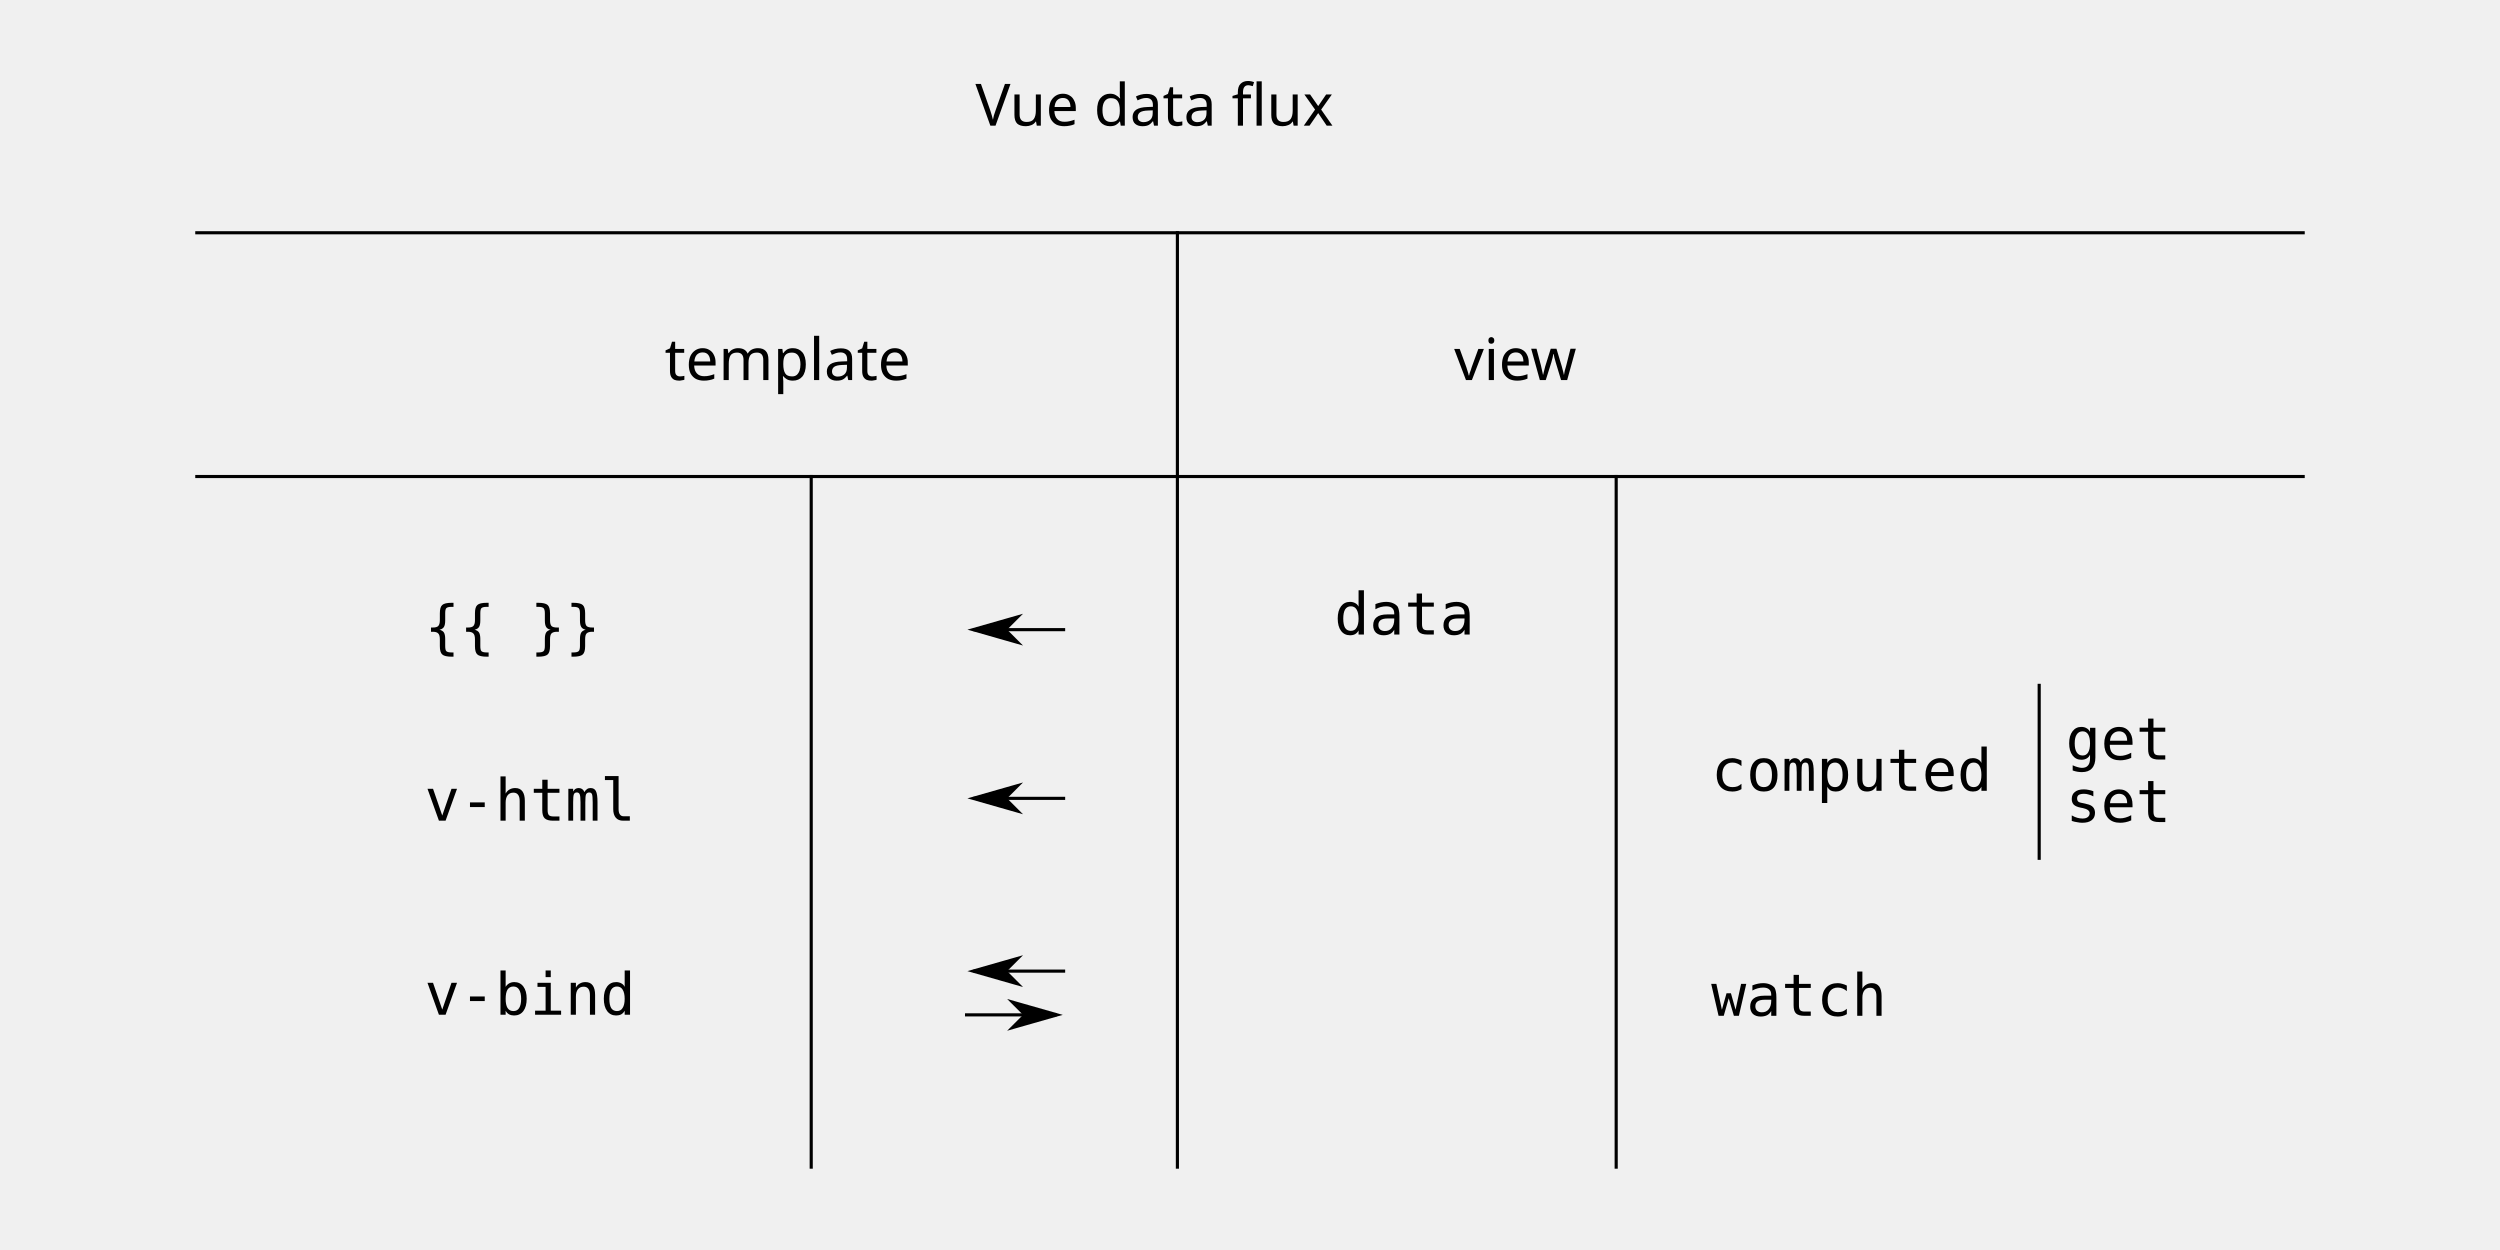
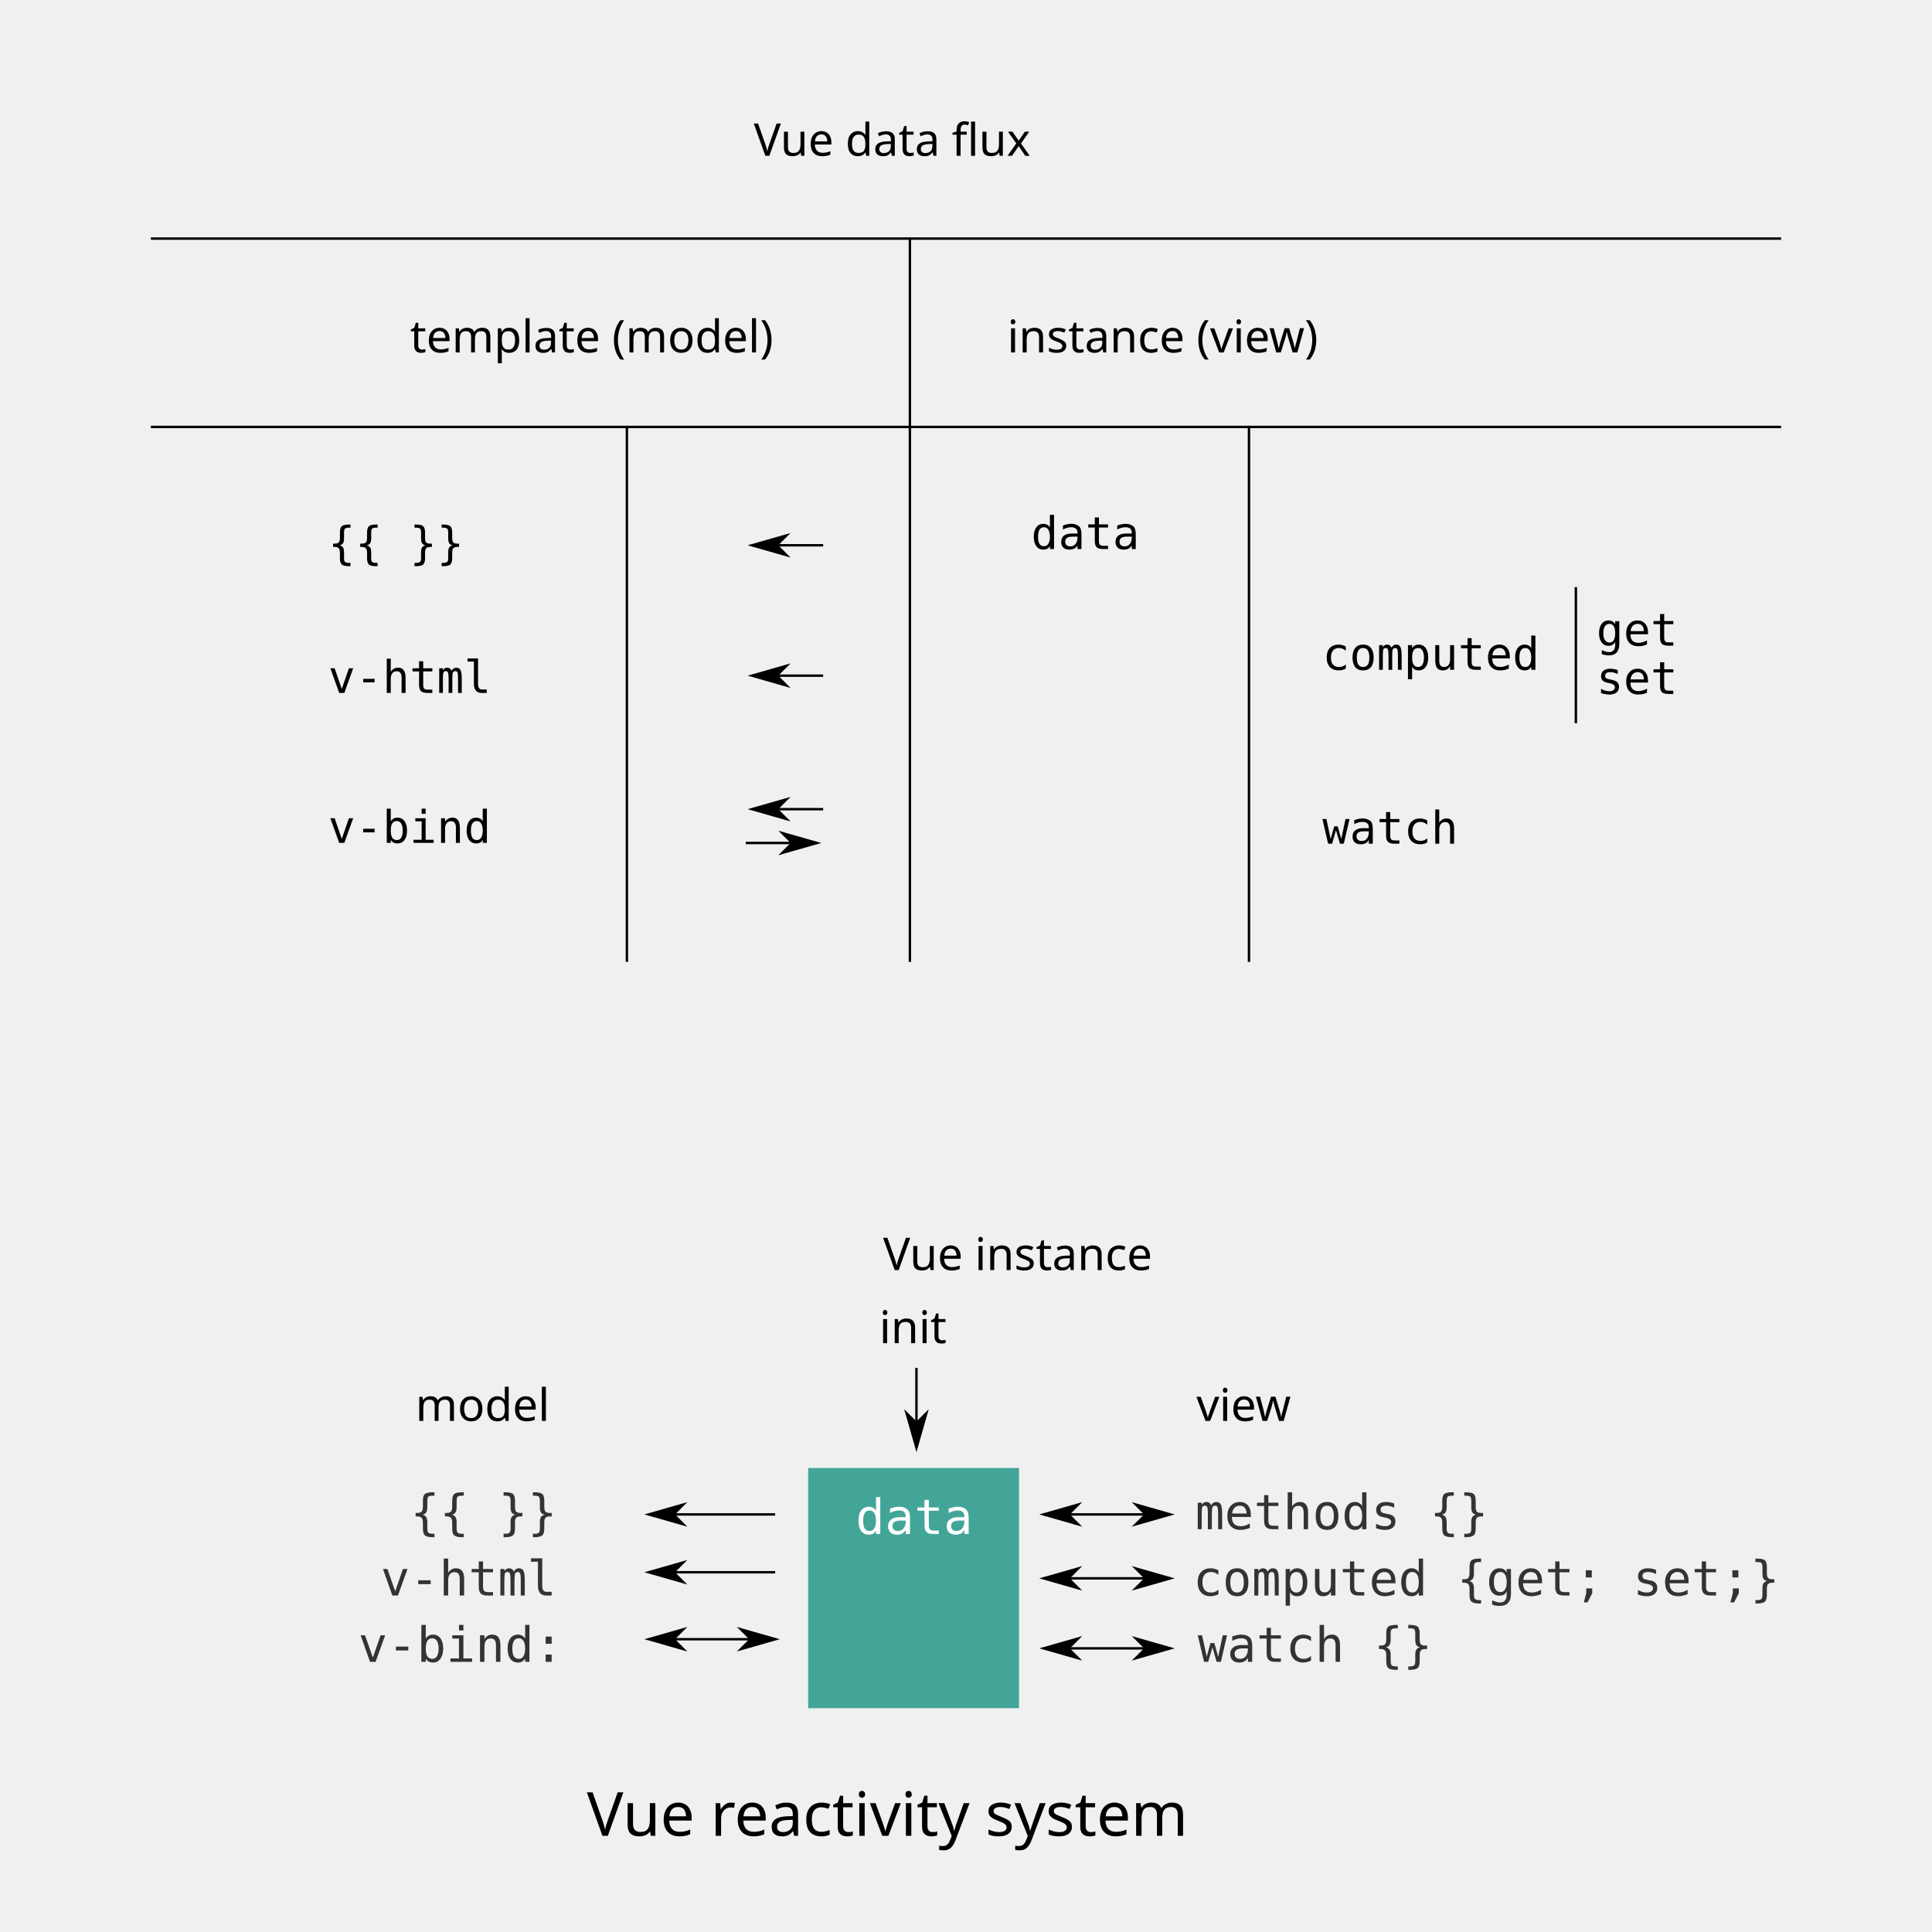
- <svg xmlns="http://www.w3.org/2000/svg" width="800" height="400" viewBox="0 0 211.667 105.833" version="1.1" id="svg8">
+ <svg xmlns="http://www.w3.org/2000/svg" width="800" height="800" viewBox="0 0 211.667 211.667" version="1.1" id="svg8">
  <defs id="defs2">
+     <marker orient="auto" refY="0" refX="0" id="marker3235" style="overflow:visible">
+       <path id="path3233" d="M 0,0 5,-5 -12.5,0 5,5 Z" style="fill:#000000;fill-opacity:1;fill-rule:evenodd;stroke:#000000;stroke-width:1pt;stroke-opacity:1" transform="matrix(-0.8,0,0,-0.8,-10,0)" />
+     </marker>
+     <marker orient="auto" refY="0" refX="0" id="marker3135" style="overflow:visible">
+       <path id="path3133" d="M 0,0 5,-5 -12.5,0 5,5 Z" style="fill:#000000;fill-opacity:1;fill-rule:evenodd;stroke:#000000;stroke-width:1pt;stroke-opacity:1" transform="matrix(0.8,0,0,0.8,10,0)" />
+     </marker>
+     <marker style="overflow:visible" id="marker2775" refX="0" refY="0" orient="auto">
+       <path transform="matrix(-0.8,0,0,-0.8,-10,0)" style="fill:#000000;fill-opacity:1;fill-rule:evenodd;stroke:#000000;stroke-width:1pt;stroke-opacity:1" d="M 0,0 5,-5 -12.5,0 5,5 Z" id="path2773" />
+     </marker>
+     <marker style="overflow:visible" id="marker2687" refX="0" refY="0" orient="auto">
+       <path transform="matrix(0.8,0,0,0.8,10,0)" style="fill:#000000;fill-opacity:1;fill-rule:evenodd;stroke:#000000;stroke-width:1pt;stroke-opacity:1" d="M 0,0 5,-5 -12.5,0 5,5 Z" id="path2685" />
+     </marker>
+     <marker orient="auto" refY="0" refX="0" id="marker2567" style="overflow:visible">
+       <path id="path2565" d="M 0,0 5,-5 -12.5,0 5,5 Z" style="fill:#000000;fill-opacity:1;fill-rule:evenodd;stroke:#000000;stroke-width:1pt;stroke-opacity:1" transform="matrix(0.8,0,0,0.8,10,0)" />
+     </marker>
+     <marker style="overflow:visible" id="marker2341" refX="0" refY="0" orient="auto">
+       <path transform="matrix(-0.8,0,0,-0.8,-10,0)" style="fill:#000000;fill-opacity:1;fill-rule:evenodd;stroke:#000000;stroke-width:1pt;stroke-opacity:1" d="M 0,0 5,-5 -12.5,0 5,5 Z" id="path2339" />
+     </marker>
+     <marker orient="auto" refY="0" refX="0" id="marker2149" style="overflow:visible">
+       <path id="path2147" d="M 0,0 5,-5 -12.5,0 5,5 Z" style="fill:#000000;fill-opacity:1;fill-rule:evenodd;stroke:#000000;stroke-width:1pt;stroke-opacity:1" transform="matrix(-0.8,0,0,-0.8,-10,0)" />
+     </marker>
+     <marker orient="auto" refY="0" refX="0" id="marker1429" style="overflow:visible">
+       <path id="path1427" d="M 0,0 5,-5 -12.5,0 5,5 Z" style="fill:#000000;fill-opacity:1;fill-rule:evenodd;stroke:#000000;stroke-width:1pt;stroke-opacity:1" transform="matrix(-0.8,0,0,-0.8,-10,0)" />
+     </marker>
+     <marker style="overflow:visible" id="marker1357" refX="0" refY="0" orient="auto">
+       <path transform="matrix(-0.8,0,0,-0.8,-10,0)" style="fill:#000000;fill-opacity:1;fill-rule:evenodd;stroke:#000000;stroke-width:1pt;stroke-opacity:1" d="M 0,0 5,-5 -12.5,0 5,5 Z" id="path1355" />
+     </marker>
+     <marker orient="auto" refY="0" refX="0" id="marker1215" style="overflow:visible">
+       <path id="path1213" d="M 0,0 5,-5 -12.5,0 5,5 Z" style="fill:#000000;fill-opacity:1;fill-rule:evenodd;stroke:#000000;stroke-width:1pt;stroke-opacity:1" transform="matrix(-0.8,0,0,-0.8,-10,0)" />
+     </marker>
+     <marker orient="auto" refY="0" refX="0" id="Arrow1Lstart" style="overflow:visible">
+       <path id="path901" d="M 0,0 5,-5 -12.5,0 5,5 Z" style="fill:#000000;fill-opacity:1;fill-rule:evenodd;stroke:#000000;stroke-width:1pt;stroke-opacity:1" transform="matrix(0.8,0,0,0.8,10,0)" />
+     </marker>
    <marker style="overflow:visible" id="marker2589" refX="0" refY="0" orient="auto">
      <path transform="matrix(-0.8,0,0,-0.8,-10,0)" style="fill:#000000;fill-opacity:1;fill-rule:evenodd;stroke:#000000;stroke-width:1pt;stroke-opacity:1" d="M 0,0 5,-5 -12.5,0 5,5 Z" id="path2587" />
    </marker>
    <marker orient="auto" refY="0" refX="0" id="marker1505" style="overflow:visible">
      <path id="path1503" d="M 0,0 5,-5 -12.5,0 5,5 Z" style="fill:#000000;fill-opacity:1;fill-rule:evenodd;stroke:#000000;stroke-width:1pt;stroke-opacity:1" transform="matrix(-0.8,0,0,-0.8,-10,0)" />
    </marker>
    <marker style="overflow:visible" id="marker1343" refX="0" refY="0" orient="auto">
      <path transform="matrix(-0.8,0,0,-0.8,-10,0)" style="fill:#000000;fill-opacity:1;fill-rule:evenodd;stroke:#000000;stroke-width:1pt;stroke-opacity:1" d="M 0,0 5,-5 -12.5,0 5,5 Z" id="path1341" />
    </marker>
    <marker orient="auto" refY="0" refX="0" id="Arrow1Lend" style="overflow:visible">
      <path id="path970" d="M 0,0 5,-5 -12.5,0 5,5 Z" style="fill:#000000;fill-opacity:1;fill-rule:evenodd;stroke:#000000;stroke-width:1pt;stroke-opacity:1" transform="matrix(-0.8,0,0,-0.8,-10,0)" />
    </marker>
+     <marker orient="auto" refY="0" refX="0" id="marker1215-8" style="overflow:visible">
+       <path id="path1213-3" d="M 0,0 5,-5 -12.5,0 5,5 Z" style="fill:#000000;fill-opacity:1;fill-rule:evenodd;stroke:#000000;stroke-width:1pt;stroke-opacity:1" transform="matrix(-0.8,0,0,-0.8,-10,0)" />
+     </marker>
  </defs>
-   <g id="layer1" transform="translate(0,-191.1666)">
-     <g id="g1263" transform="translate(1.069076,49.97652)">
-       <text id="text817" y="173.371" x="55.203" style="font-style:normal;font-weight:normal;font-size:4.939px;line-height:125%;font-family:sans-serif;letter-spacing:0px;word-spacing:0px;fill:#000000;fill-opacity:1;stroke:none;stroke-width:0.265px;stroke-linecap:butt;stroke-linejoin:miter;stroke-opacity:1" xml:space="preserve">
-         <tspan style="stroke-width:0.265px" y="173.371" x="55.203" id="tspan815">template</tspan>
+   <g id="layer1" transform="translate(0,-85.3333)">
+     <g id="g1263" transform="translate(1.069076,-49.42626)">
+       <text id="text817" y="173.371" x="43.863" style="font-style:normal;font-weight:normal;font-size:4.939px;line-height:125%;font-family:sans-serif;letter-spacing:0px;word-spacing:0px;fill:#000000;fill-opacity:1;stroke:none;stroke-width:0.265px;stroke-linecap:butt;stroke-linejoin:miter;stroke-opacity:1" xml:space="preserve">
+         <tspan style="stroke-width:0.265px" y="173.371" x="43.863" id="tspan815">template (model)</tspan>
      </text>
-       <text xml:space="preserve" style="font-style:normal;font-weight:normal;font-size:4.939px;line-height:125%;font-family:sans-serif;letter-spacing:0px;word-spacing:0px;fill:#000000;fill-opacity:1;stroke:none;stroke-width:0.265px;stroke-linecap:butt;stroke-linejoin:miter;stroke-opacity:1" x="122.052" y="173.371" id="text821">
-         <tspan id="tspan819" x="122.052" y="173.371" style="stroke-width:0.265px">view</tspan>
+       <text xml:space="preserve" style="font-style:normal;font-weight:normal;font-size:4.939px;line-height:125%;font-family:sans-serif;letter-spacing:0px;word-spacing:0px;fill:#000000;fill-opacity:1;stroke:none;stroke-width:0.265px;stroke-linecap:butt;stroke-linejoin:miter;stroke-opacity:1" x="109.276" y="173.371" id="text821">
+         <tspan id="tspan819" x="109.276" y="173.371" style="stroke-width:0.265px">instance (view)</tspan>
      </text>
      <text xml:space="preserve" style="font-style:normal;font-weight:normal;font-size:4.939px;line-height:125%;font-family:sans-serif;letter-spacing:0px;word-spacing:0px;fill:#000000;fill-opacity:1;stroke:none;stroke-width:0.265px;stroke-linecap:butt;stroke-linejoin:miter;stroke-opacity:1" x="81.514" y="151.826" id="text825">
        <tspan id="tspan823" x="81.514" y="151.826" style="stroke-width:0.265px">Vue data flux</tspan>
      </text>
      <text xml:space="preserve" style="font-style:normal;font-weight:normal;font-size:4.939px;line-height:125%;font-family:sans-serif;letter-spacing:0px;word-spacing:0px;fill:#000000;fill-opacity:1;stroke:none;stroke-width:0.265px;stroke-linecap:butt;stroke-linejoin:miter;stroke-opacity:1" x="34.89" y="195.974" id="text947">
        <tspan id="tspan945" x="34.89" y="195.974" style="font-style:normal;font-variant:normal;font-weight:normal;font-stretch:normal;font-family:monospace;-inkscape-font-specification:monospace;stroke-width:0.265px">{{ }}</tspan>
      </text>
      <text id="text951" y="227.104" x="34.89" style="font-style:normal;font-variant:normal;font-weight:normal;font-stretch:normal;font-size:4.939px;line-height:125%;font-family:monospace;-inkscape-font-specification:monospace;font-variant-ligatures:normal;font-variant-position:normal;font-variant-caps:normal;font-variant-numeric:normal;font-variant-alternates:normal;font-feature-settings:normal;text-indent:0;text-align:start;text-decoration:none;text-decoration-line:none;text-decoration-style:solid;text-decoration-color:#000000;letter-spacing:0px;word-spacing:0px;text-transform:none;writing-mode:lr-tb;direction:ltr;text-orientation:mixed;dominant-baseline:auto;baseline-shift:baseline;text-anchor:start;white-space:normal;shape-padding:0;opacity:1;vector-effect:none;fill:#000000;fill-opacity:1;stroke:none;stroke-width:0.265px;stroke-linecap:butt;stroke-linejoin:miter;stroke-miterlimit:4;stroke-dasharray:none;stroke-dashoffset:0;stroke-opacity:1" xml:space="preserve">
        <tspan style="font-style:normal;font-variant:normal;font-weight:normal;font-stretch:normal;font-size:4.939px;line-height:125%;font-family:monospace;-inkscape-font-specification:monospace;font-variant-ligatures:normal;font-variant-position:normal;font-variant-caps:normal;font-variant-numeric:normal;font-variant-alternates:normal;font-feature-settings:normal;text-indent:0;text-align:start;text-decoration:none;text-decoration-line:none;text-decoration-style:solid;text-decoration-color:#000000;letter-spacing:0px;word-spacing:0px;text-transform:none;writing-mode:lr-tb;direction:ltr;text-orientation:mixed;dominant-baseline:auto;baseline-shift:baseline;text-anchor:start;white-space:normal;shape-padding:0;vector-effect:none;fill:#000000;fill-opacity:1;stroke:none;stroke-width:0.265px;stroke-linecap:butt;stroke-linejoin:miter;stroke-miterlimit:4;stroke-dasharray:none;stroke-dashoffset:0;stroke-opacity:1" y="227.104" x="34.89" id="tspan949">v-bind</tspan>
      </text>
      <text id="text955" y="194.915" x="111.896" style="font-style:normal;font-variant:normal;font-weight:normal;font-stretch:normal;font-size:4.939px;line-height:125%;font-family:monospace;-inkscape-font-specification:monospace;font-variant-ligatures:normal;font-variant-position:normal;font-variant-caps:normal;font-variant-numeric:normal;font-variant-alternates:normal;font-feature-settings:normal;text-indent:0;text-align:start;text-decoration:none;text-decoration-line:none;text-decoration-style:solid;text-decoration-color:#000000;letter-spacing:0px;word-spacing:0px;text-transform:none;writing-mode:lr-tb;direction:ltr;text-orientation:mixed;dominant-baseline:auto;baseline-shift:baseline;text-anchor:start;white-space:normal;shape-padding:0;opacity:1;vector-effect:none;fill:#000000;fill-opacity:1;stroke:none;stroke-width:0.265px;stroke-linecap:butt;stroke-linejoin:miter;stroke-miterlimit:4;stroke-dasharray:none;stroke-dashoffset:0;stroke-opacity:1" xml:space="preserve">
        <tspan style="font-style:normal;font-variant:normal;font-weight:normal;font-stretch:normal;font-size:4.939px;line-height:125%;font-family:monospace;-inkscape-font-specification:monospace;font-variant-ligatures:normal;font-variant-position:normal;font-variant-caps:normal;font-variant-numeric:normal;font-variant-alternates:normal;font-feature-settings:normal;text-indent:0;text-align:start;text-decoration:none;text-decoration-line:none;text-decoration-style:solid;text-decoration-color:#000000;letter-spacing:0px;word-spacing:0px;text-transform:none;writing-mode:lr-tb;direction:ltr;text-orientation:mixed;dominant-baseline:auto;baseline-shift:baseline;text-anchor:start;white-space:normal;shape-padding:0;vector-effect:none;fill:#000000;fill-opacity:1;stroke:none;stroke-width:0.265px;stroke-linecap:butt;stroke-linejoin:miter;stroke-miterlimit:4;stroke-dasharray:none;stroke-dashoffset:0;stroke-opacity:1" y="194.915" x="111.896" id="tspan953">data</tspan>
      </text>
      <text xml:space="preserve" style="font-style:normal;font-variant:normal;font-weight:normal;font-stretch:normal;font-size:4.939px;line-height:125%;font-family:monospace;-inkscape-font-specification:monospace;font-variant-ligatures:normal;font-variant-position:normal;font-variant-caps:normal;font-variant-numeric:normal;font-variant-alternates:normal;font-feature-settings:normal;text-indent:0;text-align:start;text-decoration:none;text-decoration-line:none;text-decoration-style:solid;text-decoration-color:#000000;letter-spacing:0px;word-spacing:0px;text-transform:none;writing-mode:lr-tb;direction:ltr;text-orientation:mixed;dominant-baseline:auto;baseline-shift:baseline;text-anchor:start;white-space:normal;shape-padding:0;opacity:1;vector-effect:none;fill:#000000;fill-opacity:1;stroke:none;stroke-width:0.265px;stroke-linecap:butt;stroke-linejoin:miter;stroke-miterlimit:4;stroke-dasharray:none;stroke-dashoffset:0;stroke-opacity:1" x="143.811" y="208.144" id="text959">
        <tspan id="tspan957" x="143.811" y="208.144" style="font-style:normal;font-variant:normal;font-weight:normal;font-stretch:normal;font-size:4.939px;line-height:125%;font-family:monospace;-inkscape-font-specification:monospace;font-variant-ligatures:normal;font-variant-position:normal;font-variant-caps:normal;font-variant-numeric:normal;font-variant-alternates:normal;font-feature-settings:normal;text-indent:0;text-align:start;text-decoration:none;text-decoration-line:none;text-decoration-style:solid;text-decoration-color:#000000;letter-spacing:0px;word-spacing:0px;text-transform:none;writing-mode:lr-tb;direction:ltr;text-orientation:mixed;dominant-baseline:auto;baseline-shift:baseline;text-anchor:start;white-space:normal;shape-padding:0;vector-effect:none;fill:#000000;fill-opacity:1;stroke:none;stroke-width:0.265px;stroke-linecap:butt;stroke-linejoin:miter;stroke-miterlimit:4;stroke-dasharray:none;stroke-dashoffset:0;stroke-opacity:1">computed</tspan>
      </text>
      <text id="text963" y="227.194" x="143.811" style="font-style:normal;font-variant:normal;font-weight:normal;font-stretch:normal;font-size:4.939px;line-height:125%;font-family:monospace;-inkscape-font-specification:monospace;font-variant-ligatures:normal;font-variant-position:normal;font-variant-caps:normal;font-variant-numeric:normal;font-variant-alternates:normal;font-feature-settings:normal;text-indent:0;text-align:start;text-decoration:none;text-decoration-line:none;text-decoration-style:solid;text-decoration-color:#000000;letter-spacing:0px;word-spacing:0px;text-transform:none;writing-mode:lr-tb;direction:ltr;text-orientation:mixed;dominant-baseline:auto;baseline-shift:baseline;text-anchor:start;white-space:normal;shape-padding:0;opacity:1;vector-effect:none;fill:#000000;fill-opacity:1;stroke:none;stroke-width:0.265px;stroke-linecap:butt;stroke-linejoin:miter;stroke-miterlimit:4;stroke-dasharray:none;stroke-dashoffset:0;stroke-opacity:1" xml:space="preserve">
        <tspan style="font-style:normal;font-variant:normal;font-weight:normal;font-stretch:normal;font-size:4.939px;line-height:125%;font-family:monospace;-inkscape-font-specification:monospace;font-variant-ligatures:normal;font-variant-position:normal;font-variant-caps:normal;font-variant-numeric:normal;font-variant-alternates:normal;font-feature-settings:normal;text-indent:0;text-align:start;text-decoration:none;text-decoration-line:none;text-decoration-style:solid;text-decoration-color:#000000;letter-spacing:0px;word-spacing:0px;text-transform:none;writing-mode:lr-tb;direction:ltr;text-orientation:mixed;dominant-baseline:auto;baseline-shift:baseline;text-anchor:start;white-space:normal;shape-padding:0;vector-effect:none;fill:#000000;fill-opacity:1;stroke:none;stroke-width:0.265px;stroke-linecap:butt;stroke-linejoin:miter;stroke-miterlimit:4;stroke-dasharray:none;stroke-dashoffset:0;stroke-opacity:1" y="227.194" x="143.811" id="tspan961">watch</tspan>
      </text>
      <path id="path965" d="M 89.115,194.5 H 81.352" style="fill:none;fill-rule:evenodd;stroke:#000000;stroke-width:0.265;stroke-linecap:butt;stroke-linejoin:miter;stroke-miterlimit:4;stroke-dasharray:none;stroke-opacity:1;marker-end:url(#Arrow1Lend)" />
      <g transform="translate(0,136.2022)" id="g1204">
        <path id="path1339" d="M 89.115,87.209 H 81.352" style="fill:none;fill-rule:evenodd;stroke:#000000;stroke-width:0.265;stroke-linecap:butt;stroke-linejoin:miter;stroke-miterlimit:4;stroke-dasharray:none;stroke-opacity:1;marker-end:url(#marker1343)" />
        <path style="fill:none;fill-rule:evenodd;stroke:#000000;stroke-width:0.265;stroke-linecap:butt;stroke-linejoin:miter;stroke-miterlimit:4;stroke-dasharray:none;stroke-opacity:1;marker-end:url(#marker1505)" d="m 80.634,90.913 h 7.763" id="path1501" />
      </g>
      <text id="text1575" y="205.499" x="173.823" style="font-style:normal;font-variant:normal;font-weight:normal;font-stretch:normal;font-size:4.939px;line-height:125%;font-family:monospace;-inkscape-font-specification:monospace;font-variant-ligatures:normal;font-variant-position:normal;font-variant-caps:normal;font-variant-numeric:normal;font-variant-alternates:normal;font-feature-settings:normal;text-indent:0;text-align:start;text-decoration:none;text-decoration-line:none;text-decoration-style:solid;text-decoration-color:#000000;letter-spacing:0px;word-spacing:0px;text-transform:none;writing-mode:lr-tb;direction:ltr;text-orientation:mixed;dominant-baseline:auto;baseline-shift:baseline;text-anchor:start;white-space:normal;shape-padding:0;opacity:1;vector-effect:none;fill:#000000;fill-opacity:1;stroke:none;stroke-width:0.265px;stroke-linecap:butt;stroke-linejoin:miter;stroke-miterlimit:4;stroke-dasharray:none;stroke-dashoffset:0;stroke-opacity:1" xml:space="preserve">
        <tspan style="font-style:normal;font-variant:normal;font-weight:normal;font-stretch:normal;font-size:4.939px;line-height:125%;font-family:monospace;-inkscape-font-specification:monospace;font-variant-ligatures:normal;font-variant-position:normal;font-variant-caps:normal;font-variant-numeric:normal;font-variant-alternates:normal;font-feature-settings:normal;text-indent:0;text-align:start;text-decoration:none;text-decoration-line:none;text-decoration-style:solid;text-decoration-color:#000000;letter-spacing:0px;word-spacing:0px;text-transform:none;writing-mode:lr-tb;direction:ltr;text-orientation:mixed;dominant-baseline:auto;baseline-shift:baseline;text-anchor:start;white-space:normal;shape-padding:0;vector-effect:none;fill:#000000;fill-opacity:1;stroke:none;stroke-width:0.265px;stroke-linecap:butt;stroke-linejoin:miter;stroke-miterlimit:4;stroke-dasharray:none;stroke-dashoffset:0;stroke-opacity:1" y="205.499" x="173.823" id="tspan1573">get</tspan>
      </text>
      <text xml:space="preserve" style="font-style:normal;font-variant:normal;font-weight:normal;font-stretch:normal;font-size:4.939px;line-height:125%;font-family:monospace;-inkscape-font-specification:monospace;font-variant-ligatures:normal;font-variant-position:normal;font-variant-caps:normal;font-variant-numeric:normal;font-variant-alternates:normal;font-feature-settings:normal;text-indent:0;text-align:start;text-decoration:none;text-decoration-line:none;text-decoration-style:solid;text-decoration-color:#000000;letter-spacing:0px;word-spacing:0px;text-transform:none;writing-mode:lr-tb;direction:ltr;text-orientation:mixed;dominant-baseline:auto;baseline-shift:baseline;text-anchor:start;white-space:normal;shape-padding:0;opacity:1;vector-effect:none;fill:#000000;fill-opacity:1;stroke:none;stroke-width:0.265px;stroke-linecap:butt;stroke-linejoin:miter;stroke-miterlimit:4;stroke-dasharray:none;stroke-dashoffset:0;stroke-opacity:1" x="173.823" y="210.79" id="text1579">
        <tspan id="tspan1577" x="173.823" y="210.79" style="font-style:normal;font-variant:normal;font-weight:normal;font-stretch:normal;font-size:4.939px;line-height:125%;font-family:monospace;-inkscape-font-specification:monospace;font-variant-ligatures:normal;font-variant-position:normal;font-variant-caps:normal;font-variant-numeric:normal;font-variant-alternates:normal;font-feature-settings:normal;text-indent:0;text-align:start;text-decoration:none;text-decoration-line:none;text-decoration-style:solid;text-decoration-color:#000000;letter-spacing:0px;word-spacing:0px;text-transform:none;writing-mode:lr-tb;direction:ltr;text-orientation:mixed;dominant-baseline:auto;baseline-shift:baseline;text-anchor:start;white-space:normal;shape-padding:0;vector-effect:none;fill:#000000;fill-opacity:1;stroke:none;stroke-width:0.265px;stroke-linecap:butt;stroke-linejoin:miter;stroke-miterlimit:4;stroke-dasharray:none;stroke-dashoffset:0;stroke-opacity:1">set</tspan>
      </text>
      <path id="path1959" d="M 15.462,160.897 H 194.066" style="fill:none;fill-rule:evenodd;stroke:#000000;stroke-width:0.265px;stroke-linecap:butt;stroke-linejoin:miter;stroke-opacity:1" />
      <path style="fill:none;fill-rule:evenodd;stroke:#000000;stroke-width:0.265px;stroke-linecap:butt;stroke-linejoin:miter;stroke-opacity:1" d="M 15.462,181.535 H 194.066" id="path1961" />
      <path id="path1963" d="M 98.617,240.14 V 160.765" style="fill:none;fill-rule:evenodd;stroke:#000000;stroke-width:0.265px;stroke-linecap:butt;stroke-linejoin:miter;stroke-opacity:1" />
      <text id="text2583" y="210.673" x="34.89" style="font-style:normal;font-weight:normal;font-size:4.939px;line-height:125%;font-family:sans-serif;letter-spacing:0px;word-spacing:0px;fill:#000000;fill-opacity:1;stroke:none;stroke-width:0.265px;stroke-linecap:butt;stroke-linejoin:miter;stroke-opacity:1" xml:space="preserve">
        <tspan style="font-style:normal;font-variant:normal;font-weight:normal;font-stretch:normal;font-family:monospace;-inkscape-font-specification:monospace;stroke-width:0.265px" y="210.673" x="34.89" id="tspan2581">v-html</tspan>
      </text>
      <path style="fill:none;fill-rule:evenodd;stroke:#000000;stroke-width:0.265;stroke-linecap:butt;stroke-linejoin:miter;stroke-miterlimit:4;stroke-dasharray:none;stroke-opacity:1;marker-end:url(#marker2589)" d="M 89.115,208.784 H 81.352" id="path2585" />
      <path style="fill:none;fill-rule:evenodd;stroke:#000000;stroke-width:0.265px;stroke-linecap:butt;stroke-linejoin:miter;stroke-opacity:1" d="M 135.768,240.14 V 181.403" id="path876" />
      <path id="path878" d="M 171.582,213.991 V 199.085" style="fill:none;fill-rule:evenodd;stroke:#000000;stroke-width:0.265px;stroke-linecap:butt;stroke-linejoin:miter;stroke-opacity:1" />
      <path id="path1104" d="M 67.614,240.14 V 181.403" style="fill:none;fill-rule:evenodd;stroke:#000000;stroke-width:0.265px;stroke-linecap:butt;stroke-linejoin:miter;stroke-opacity:1" />
    </g>
+     <rect style="color:#000000;clip-rule:nonzero;display:inline;overflow:visible;visibility:visible;opacity:1;isolation:auto;mix-blend-mode:normal;color-interpolation:sRGB;color-interpolation-filters:linearRGB;solid-color:#000000;solid-opacity:1;vector-effect:none;fill:#43a598;fill-opacity:1;fill-rule:nonzero;stroke:none;stroke-width:2;stroke-linecap:butt;stroke-linejoin:miter;stroke-miterlimit:4;stroke-dasharray:none;stroke-dashoffset:0;stroke-opacity:1;marker:none;paint-order:normal;color-rendering:auto;image-rendering:auto;shape-rendering:auto;text-rendering:auto;enable-background:accumulate" id="rect878" width="23.104" height="26.312" x="88.539" y="246.166" />
+     <text xml:space="preserve" style="font-style:normal;font-weight:normal;font-size:5.335px;line-height:125%;font-family:sans-serif;letter-spacing:0px;word-spacing:0px;fill:#ffffff;fill-opacity:1;stroke:none;stroke-width:0.265px;stroke-linecap:butt;stroke-linejoin:miter;stroke-opacity:1" x="93.737" y="253.395" id="text893">
+       <tspan id="tspan891" x="93.737" y="253.395" style="font-style:normal;font-variant:normal;font-weight:normal;font-stretch:normal;font-family:monospace;-inkscape-font-specification:monospace;fill:#ffffff;stroke-width:0.265px">data</tspan>
+     </text>
+     <text xml:space="preserve" style="font-style:normal;font-variant:normal;font-weight:normal;font-stretch:normal;font-size:4.939px;line-height:125%;font-family:sans-serif;font-variant-ligatures:normal;font-variant-position:normal;font-variant-caps:normal;font-variant-numeric:normal;font-variant-alternates:normal;font-feature-settings:normal;text-indent:0;text-align:start;text-decoration:none;text-decoration-line:none;text-decoration-style:solid;text-decoration-color:#000000;letter-spacing:0px;word-spacing:0px;text-transform:none;writing-mode:lr-tb;direction:ltr;text-orientation:mixed;dominant-baseline:auto;baseline-shift:baseline;text-anchor:start;white-space:normal;shape-padding:0;opacity:1;vector-effect:none;fill:#000000;fill-opacity:1;stroke:none;stroke-width:0.265px;stroke-linecap:butt;stroke-linejoin:miter;stroke-miterlimit:4;stroke-dasharray:none;stroke-dashoffset:0;stroke-opacity:1" x="96.327" y="232.489" id="text897">
+       <tspan id="tspan895" x="96.327" y="232.489" style="font-style:normal;font-variant:normal;font-weight:normal;font-stretch:normal;font-size:4.939px;line-height:125%;font-family:sans-serif;font-variant-ligatures:normal;font-variant-position:normal;font-variant-caps:normal;font-variant-numeric:normal;font-variant-alternates:normal;font-feature-settings:normal;text-indent:0;text-align:start;text-decoration:none;text-decoration-line:none;text-decoration-style:solid;text-decoration-color:#000000;letter-spacing:0px;word-spacing:0px;text-transform:none;writing-mode:lr-tb;direction:ltr;text-orientation:mixed;dominant-baseline:auto;baseline-shift:baseline;text-anchor:start;white-space:normal;shape-padding:0;vector-effect:none;fill:#000000;fill-opacity:1;stroke:none;stroke-width:0.265px;stroke-linecap:butt;stroke-linejoin:miter;stroke-miterlimit:4;stroke-dasharray:none;stroke-dashoffset:0;stroke-opacity:1">init</tspan>
+     </text>
+     <path style="fill:none;fill-rule:evenodd;stroke:#000000;stroke-width:0.265;stroke-linecap:butt;stroke-linejoin:miter;stroke-miterlimit:4;stroke-dasharray:none;stroke-opacity:1;marker-end:url(#marker1215)" d="m 100.406,235.191 v 8.724" id="path899" />
+     <path style="opacity:1;vector-effect:none;fill:none;fill-opacity:1;fill-rule:evenodd;stroke:#000000;stroke-width:0.265;stroke-linecap:butt;stroke-linejoin:miter;stroke-miterlimit:4;stroke-dasharray:none;stroke-dashoffset:0;stroke-opacity:1;marker-end:url(#marker1357)" d="M 84.924,251.251 H 71.11" id="path1283" />
+     <path id="path1425" d="m 114.373,251.251 h 13.815" style="opacity:1;vector-effect:none;fill:none;fill-opacity:1;fill-rule:evenodd;stroke:#000000;stroke-width:0.265;stroke-linecap:butt;stroke-linejoin:miter;stroke-miterlimit:4;stroke-dasharray:none;stroke-dashoffset:0;stroke-opacity:1;marker-start:url(#Arrow1Lstart);marker-end:url(#marker1429)" />
+     <text xml:space="preserve" style="font-style:normal;font-variant:normal;font-weight:normal;font-stretch:normal;font-size:5.335px;line-height:125%;font-family:monospace;-inkscape-font-specification:monospace;font-variant-ligatures:normal;font-variant-position:normal;font-variant-caps:normal;font-variant-numeric:normal;font-variant-alternates:normal;font-feature-settings:normal;text-indent:0;text-align:start;text-decoration:none;text-decoration-line:none;text-decoration-style:solid;text-decoration-color:#000000;letter-spacing:0px;word-spacing:0px;text-transform:none;writing-mode:lr-tb;direction:ltr;text-orientation:mixed;dominant-baseline:auto;baseline-shift:baseline;text-anchor:start;white-space:normal;shape-padding:0;opacity:1;vector-effect:none;fill:#333333;fill-opacity:1;stroke:none;stroke-width:0.265px;stroke-linecap:butt;stroke-linejoin:miter;stroke-miterlimit:4;stroke-dasharray:none;stroke-dashoffset:0;stroke-opacity:1" x="130.941" y="252.871" id="text2069">
+       <tspan id="tspan2067" x="130.941" y="252.871" style="font-style:normal;font-variant:normal;font-weight:normal;font-stretch:normal;font-size:5.335px;line-height:125%;font-family:monospace;-inkscape-font-specification:monospace;font-variant-ligatures:normal;font-variant-position:normal;font-variant-caps:normal;font-variant-numeric:normal;font-variant-alternates:normal;font-feature-settings:normal;text-indent:0;text-align:start;text-decoration:none;text-decoration-line:none;text-decoration-style:solid;text-decoration-color:#000000;letter-spacing:0px;word-spacing:0px;text-transform:none;writing-mode:lr-tb;direction:ltr;text-orientation:mixed;dominant-baseline:auto;baseline-shift:baseline;text-anchor:start;white-space:normal;shape-padding:0;vector-effect:none;fill:#333333;fill-opacity:1;stroke:none;stroke-width:0.265px;stroke-linecap:butt;stroke-linejoin:miter;stroke-miterlimit:4;stroke-dasharray:none;stroke-dashoffset:0;stroke-opacity:1">methods {}</tspan>
+     </text>
+     <text id="text2089" y="260.136" x="130.717" style="font-style:normal;font-variant:normal;font-weight:normal;font-stretch:normal;font-size:5.335px;line-height:125%;font-family:monospace;-inkscape-font-specification:monospace;font-variant-ligatures:normal;font-variant-position:normal;font-variant-caps:normal;font-variant-numeric:normal;font-variant-alternates:normal;font-feature-settings:normal;text-indent:0;text-align:start;text-decoration:none;text-decoration-line:none;text-decoration-style:solid;text-decoration-color:#000000;letter-spacing:0px;word-spacing:0px;text-transform:none;writing-mode:lr-tb;direction:ltr;text-orientation:mixed;dominant-baseline:auto;baseline-shift:baseline;text-anchor:start;white-space:normal;shape-padding:0;opacity:1;vector-effect:none;fill:#333333;fill-opacity:1;stroke:none;stroke-width:0.265px;stroke-linecap:butt;stroke-linejoin:miter;stroke-miterlimit:4;stroke-dasharray:none;stroke-dashoffset:0;stroke-opacity:1" xml:space="preserve">
+       <tspan style="font-style:normal;font-variant:normal;font-weight:normal;font-stretch:normal;font-size:5.335px;line-height:125%;font-family:monospace;-inkscape-font-specification:monospace;font-variant-ligatures:normal;font-variant-position:normal;font-variant-caps:normal;font-variant-numeric:normal;font-variant-alternates:normal;font-feature-settings:normal;text-indent:0;text-align:start;text-decoration:none;text-decoration-line:none;text-decoration-style:solid;text-decoration-color:#000000;letter-spacing:0px;word-spacing:0px;text-transform:none;writing-mode:lr-tb;direction:ltr;text-orientation:mixed;dominant-baseline:auto;baseline-shift:baseline;text-anchor:start;white-space:normal;shape-padding:0;vector-effect:none;fill:#333333;fill-opacity:1;stroke:none;stroke-width:0.265px;stroke-linecap:butt;stroke-linejoin:miter;stroke-miterlimit:4;stroke-dasharray:none;stroke-dashoffset:0;stroke-opacity:1" y="260.136" x="130.717" id="tspan2087">computed {get; set;}</tspan>
+     </text>
+     <text xml:space="preserve" style="font-style:normal;font-variant:normal;font-weight:normal;font-stretch:normal;font-size:5.335px;line-height:125%;font-family:monospace;-inkscape-font-specification:monospace;font-variant-ligatures:normal;font-variant-position:normal;font-variant-caps:normal;font-variant-numeric:normal;font-variant-alternates:normal;font-feature-settings:normal;text-indent:0;text-align:start;text-decoration:none;text-decoration-line:none;text-decoration-style:solid;text-decoration-color:#000000;letter-spacing:0px;word-spacing:0px;text-transform:none;writing-mode:lr-tb;direction:ltr;text-orientation:mixed;dominant-baseline:auto;baseline-shift:baseline;text-anchor:start;white-space:normal;shape-padding:0;opacity:1;vector-effect:none;fill:#333333;fill-opacity:1;stroke:none;stroke-width:0.265px;stroke-linecap:butt;stroke-linejoin:miter;stroke-miterlimit:4;stroke-dasharray:none;stroke-dashoffset:0;stroke-opacity:1" x="131.225" y="267.4" id="text2093">
+       <tspan id="tspan2091" x="131.225" y="267.4" style="font-style:normal;font-variant:normal;font-weight:normal;font-stretch:normal;font-size:5.335px;line-height:125%;font-family:monospace;-inkscape-font-specification:monospace;font-variant-ligatures:normal;font-variant-position:normal;font-variant-caps:normal;font-variant-numeric:normal;font-variant-alternates:normal;font-feature-settings:normal;text-indent:0;text-align:start;text-decoration:none;text-decoration-line:none;text-decoration-style:solid;text-decoration-color:#000000;letter-spacing:0px;word-spacing:0px;text-transform:none;writing-mode:lr-tb;direction:ltr;text-orientation:mixed;dominant-baseline:auto;baseline-shift:baseline;text-anchor:start;white-space:normal;shape-padding:0;vector-effect:none;fill:#333333;fill-opacity:1;stroke:none;stroke-width:0.265px;stroke-linecap:butt;stroke-linejoin:miter;stroke-miterlimit:4;stroke-dasharray:none;stroke-dashoffset:0;stroke-opacity:1">watch {}</tspan>
+     </text>
+     <text id="text2121" y="252.871" x="44.957" style="font-style:normal;font-variant:normal;font-weight:normal;font-stretch:normal;font-size:5.335px;line-height:125%;font-family:monospace;-inkscape-font-specification:monospace;font-variant-ligatures:normal;font-variant-position:normal;font-variant-caps:normal;font-variant-numeric:normal;font-variant-alternates:normal;font-feature-settings:normal;text-indent:0;text-align:start;text-decoration:none;text-decoration-line:none;text-decoration-style:solid;text-decoration-color:#000000;letter-spacing:0px;word-spacing:0px;text-transform:none;writing-mode:lr-tb;direction:ltr;text-orientation:mixed;dominant-baseline:auto;baseline-shift:baseline;text-anchor:start;white-space:normal;shape-padding:0;opacity:1;vector-effect:none;fill:#333333;fill-opacity:1;stroke:none;stroke-width:0.265px;stroke-linecap:butt;stroke-linejoin:miter;stroke-miterlimit:4;stroke-dasharray:none;stroke-dashoffset:0;stroke-opacity:1" xml:space="preserve">
+       <tspan style="font-style:normal;font-variant:normal;font-weight:normal;font-stretch:normal;font-size:5.335px;line-height:125%;font-family:monospace;-inkscape-font-specification:monospace;font-variant-ligatures:normal;font-variant-position:normal;font-variant-caps:normal;font-variant-numeric:normal;font-variant-alternates:normal;font-feature-settings:normal;text-indent:0;text-align:start;text-decoration:none;text-decoration-line:none;text-decoration-style:solid;text-decoration-color:#000000;letter-spacing:0px;word-spacing:0px;text-transform:none;writing-mode:lr-tb;direction:ltr;text-orientation:mixed;dominant-baseline:auto;baseline-shift:baseline;text-anchor:start;white-space:normal;shape-padding:0;vector-effect:none;fill:#333333;fill-opacity:1;stroke:none;stroke-width:0.265px;stroke-linecap:butt;stroke-linejoin:miter;stroke-miterlimit:4;stroke-dasharray:none;stroke-dashoffset:0;stroke-opacity:1" y="252.871" x="44.957" id="tspan2119">{{ }}</tspan>
+     </text>
+     <text xml:space="preserve" style="font-style:normal;font-variant:normal;font-weight:normal;font-stretch:normal;font-size:5.335px;line-height:125%;font-family:monospace;-inkscape-font-specification:monospace;font-variant-ligatures:normal;font-variant-position:normal;font-variant-caps:normal;font-variant-numeric:normal;font-variant-alternates:normal;font-feature-settings:normal;text-indent:0;text-align:start;text-decoration:none;text-decoration-line:none;text-decoration-style:solid;text-decoration-color:#000000;letter-spacing:0px;word-spacing:0px;text-transform:none;writing-mode:lr-tb;direction:ltr;text-orientation:mixed;dominant-baseline:auto;baseline-shift:baseline;text-anchor:start;white-space:normal;shape-padding:0;opacity:1;vector-effect:none;fill:#333333;fill-opacity:1;stroke:none;stroke-width:0.265px;stroke-linecap:butt;stroke-linejoin:miter;stroke-miterlimit:4;stroke-dasharray:none;stroke-dashoffset:0;stroke-opacity:1" x="41.69" y="260.136" id="text2125">
+       <tspan id="tspan2123" x="41.69" y="260.136" style="font-style:normal;font-variant:normal;font-weight:normal;font-stretch:normal;font-size:5.335px;line-height:125%;font-family:monospace;-inkscape-font-specification:monospace;font-variant-ligatures:normal;font-variant-position:normal;font-variant-caps:normal;font-variant-numeric:normal;font-variant-alternates:normal;font-feature-settings:normal;text-indent:0;text-align:start;text-decoration:none;text-decoration-line:none;text-decoration-style:solid;text-decoration-color:#000000;letter-spacing:0px;word-spacing:0px;text-transform:none;writing-mode:lr-tb;direction:ltr;text-orientation:mixed;dominant-baseline:auto;baseline-shift:baseline;text-anchor:start;white-space:normal;shape-padding:0;vector-effect:none;fill:#333333;fill-opacity:1;stroke:none;stroke-width:0.265px;stroke-linecap:butt;stroke-linejoin:miter;stroke-miterlimit:4;stroke-dasharray:none;stroke-dashoffset:0;stroke-opacity:1">v-html</tspan>
+     </text>
+     <text id="text2129" y="267.4" x="39.244" style="font-style:normal;font-variant:normal;font-weight:normal;font-stretch:normal;font-size:5.335px;line-height:125%;font-family:monospace;-inkscape-font-specification:monospace;font-variant-ligatures:normal;font-variant-position:normal;font-variant-caps:normal;font-variant-numeric:normal;font-variant-alternates:normal;font-feature-settings:normal;text-indent:0;text-align:start;text-decoration:none;text-decoration-line:none;text-decoration-style:solid;text-decoration-color:#000000;letter-spacing:0px;word-spacing:0px;text-transform:none;writing-mode:lr-tb;direction:ltr;text-orientation:mixed;dominant-baseline:auto;baseline-shift:baseline;text-anchor:start;white-space:normal;shape-padding:0;opacity:1;vector-effect:none;fill:#333333;fill-opacity:1;stroke:none;stroke-width:0.265px;stroke-linecap:butt;stroke-linejoin:miter;stroke-miterlimit:4;stroke-dasharray:none;stroke-dashoffset:0;stroke-opacity:1" xml:space="preserve">
+       <tspan style="font-style:normal;font-variant:normal;font-weight:normal;font-stretch:normal;font-size:5.335px;line-height:125%;font-family:monospace;-inkscape-font-specification:monospace;font-variant-ligatures:normal;font-variant-position:normal;font-variant-caps:normal;font-variant-numeric:normal;font-variant-alternates:normal;font-feature-settings:normal;text-indent:0;text-align:start;text-decoration:none;text-decoration-line:none;text-decoration-style:solid;text-decoration-color:#000000;letter-spacing:0px;word-spacing:0px;text-transform:none;writing-mode:lr-tb;direction:ltr;text-orientation:mixed;dominant-baseline:auto;baseline-shift:baseline;text-anchor:start;white-space:normal;shape-padding:0;vector-effect:none;fill:#333333;fill-opacity:1;stroke:none;stroke-width:0.265px;stroke-linecap:butt;stroke-linejoin:miter;stroke-miterlimit:4;stroke-dasharray:none;stroke-dashoffset:0;stroke-opacity:1" y="267.4" x="39.244" id="tspan2127">v-bind:</tspan>
+     </text>
+     <text xml:space="preserve" style="font-style:normal;font-variant:normal;font-weight:normal;font-stretch:normal;font-size:4.939px;line-height:125%;font-family:sans-serif;font-variant-ligatures:normal;font-variant-position:normal;font-variant-caps:normal;font-variant-numeric:normal;font-variant-alternates:normal;font-feature-settings:normal;text-indent:0;text-align:start;text-decoration:none;text-decoration-line:none;text-decoration-style:solid;text-decoration-color:#000000;letter-spacing:0px;word-spacing:0px;text-transform:none;writing-mode:lr-tb;direction:ltr;text-orientation:mixed;dominant-baseline:auto;baseline-shift:baseline;text-anchor:start;white-space:normal;shape-padding:0;opacity:1;vector-effect:none;fill:#000000;fill-opacity:1;stroke:none;stroke-width:0.265px;stroke-linecap:butt;stroke-linejoin:miter;stroke-miterlimit:4;stroke-dasharray:none;stroke-dashoffset:0;stroke-opacity:1" x="131.078" y="241.008" id="text2133">
+       <tspan id="tspan2131" x="131.078" y="241.008" style="font-style:normal;font-variant:normal;font-weight:normal;font-stretch:normal;font-size:4.939px;line-height:125%;font-family:sans-serif;font-variant-ligatures:normal;font-variant-position:normal;font-variant-caps:normal;font-variant-numeric:normal;font-variant-alternates:normal;font-feature-settings:normal;text-indent:0;text-align:start;text-decoration:none;text-decoration-line:none;text-decoration-style:solid;text-decoration-color:#000000;letter-spacing:0px;word-spacing:0px;text-transform:none;writing-mode:lr-tb;direction:ltr;text-orientation:mixed;dominant-baseline:auto;baseline-shift:baseline;text-anchor:start;white-space:normal;shape-padding:0;vector-effect:none;fill:#000000;fill-opacity:1;stroke:none;stroke-width:0.265px;stroke-linecap:butt;stroke-linejoin:miter;stroke-miterlimit:4;stroke-dasharray:none;stroke-dashoffset:0;stroke-opacity:1">view</tspan>
+     </text>
+     <text id="text2137" y="241.008" x="45.516" style="font-style:normal;font-variant:normal;font-weight:normal;font-stretch:normal;font-size:4.939px;line-height:125%;font-family:sans-serif;font-variant-ligatures:normal;font-variant-position:normal;font-variant-caps:normal;font-variant-numeric:normal;font-variant-alternates:normal;font-feature-settings:normal;text-indent:0;text-align:start;text-decoration:none;text-decoration-line:none;text-decoration-style:solid;text-decoration-color:#000000;letter-spacing:0px;word-spacing:0px;text-transform:none;writing-mode:lr-tb;direction:ltr;text-orientation:mixed;dominant-baseline:auto;baseline-shift:baseline;text-anchor:start;white-space:normal;shape-padding:0;opacity:1;vector-effect:none;fill:#000000;fill-opacity:1;stroke:none;stroke-width:0.265px;stroke-linecap:butt;stroke-linejoin:miter;stroke-miterlimit:4;stroke-dasharray:none;stroke-dashoffset:0;stroke-opacity:1" xml:space="preserve">
+       <tspan style="font-style:normal;font-variant:normal;font-weight:normal;font-stretch:normal;font-size:4.939px;line-height:125%;font-family:sans-serif;font-variant-ligatures:normal;font-variant-position:normal;font-variant-caps:normal;font-variant-numeric:normal;font-variant-alternates:normal;font-feature-settings:normal;text-indent:0;text-align:start;text-decoration:none;text-decoration-line:none;text-decoration-style:solid;text-decoration-color:#000000;letter-spacing:0px;word-spacing:0px;text-transform:none;writing-mode:lr-tb;direction:ltr;text-orientation:mixed;dominant-baseline:auto;baseline-shift:baseline;text-anchor:start;white-space:normal;shape-padding:0;vector-effect:none;fill:#000000;fill-opacity:1;stroke:none;stroke-width:0.265px;stroke-linecap:butt;stroke-linejoin:miter;stroke-miterlimit:4;stroke-dasharray:none;stroke-dashoffset:0;stroke-opacity:1" y="241.008" x="45.516" id="tspan2135">model</tspan>
+     </text>
+     <path id="path2145" d="M 84.924,257.587 H 71.11" style="opacity:1;vector-effect:none;fill:none;fill-opacity:1;fill-rule:evenodd;stroke:#000000;stroke-width:0.265;stroke-linecap:butt;stroke-linejoin:miter;stroke-miterlimit:4;stroke-dasharray:none;stroke-dashoffset:0;stroke-opacity:1;marker-end:url(#marker2149)" />
+     <path style="opacity:1;vector-effect:none;fill:none;fill-opacity:1;fill-rule:evenodd;stroke:#000000;stroke-width:0.265;stroke-linecap:butt;stroke-linejoin:miter;stroke-miterlimit:4;stroke-dasharray:none;stroke-dashoffset:0;stroke-opacity:1;marker-start:url(#marker2567);marker-end:url(#marker2341)" d="M 84.924,264.923 H 71.11" id="path2337" />
+     <path style="opacity:1;vector-effect:none;fill:none;fill-opacity:1;fill-rule:evenodd;stroke:#000000;stroke-width:0.265;stroke-linecap:butt;stroke-linejoin:miter;stroke-miterlimit:4;stroke-dasharray:none;stroke-dashoffset:0;stroke-opacity:1;marker-start:url(#marker2687);marker-end:url(#marker2775)" d="m 114.373,258.254 h 13.815" id="path2683" />
+     <path id="path3131" d="m 114.373,265.924 h 13.815" style="opacity:1;vector-effect:none;fill:none;fill-opacity:1;fill-rule:evenodd;stroke:#000000;stroke-width:0.265;stroke-linecap:butt;stroke-linejoin:miter;stroke-miterlimit:4;stroke-dasharray:none;stroke-dashoffset:0;stroke-opacity:1;marker-start:url(#marker3135);marker-end:url(#marker3235)" />
+     <text id="text3617" y="224.48" x="96.754" style="font-style:normal;font-variant:normal;font-weight:normal;font-stretch:normal;font-size:4.939px;line-height:125%;font-family:sans-serif;font-variant-ligatures:normal;font-variant-position:normal;font-variant-caps:normal;font-variant-numeric:normal;font-variant-alternates:normal;font-feature-settings:normal;text-indent:0;text-align:start;text-decoration:none;text-decoration-line:none;text-decoration-style:solid;text-decoration-color:#000000;letter-spacing:0px;word-spacing:0px;text-transform:none;writing-mode:lr-tb;direction:ltr;text-orientation:mixed;dominant-baseline:auto;baseline-shift:baseline;text-anchor:start;white-space:normal;shape-padding:0;opacity:1;vector-effect:none;fill:#000000;fill-opacity:1;stroke:none;stroke-width:0.265px;stroke-linecap:butt;stroke-linejoin:miter;stroke-miterlimit:4;stroke-dasharray:none;stroke-dashoffset:0;stroke-opacity:1" xml:space="preserve">
+       <tspan style="font-style:normal;font-variant:normal;font-weight:normal;font-stretch:normal;font-size:4.939px;line-height:125%;font-family:sans-serif;font-variant-ligatures:normal;font-variant-position:normal;font-variant-caps:normal;font-variant-numeric:normal;font-variant-alternates:normal;font-feature-settings:normal;text-indent:0;text-align:start;text-decoration:none;text-decoration-line:none;text-decoration-style:solid;text-decoration-color:#000000;letter-spacing:0px;word-spacing:0px;text-transform:none;writing-mode:lr-tb;direction:ltr;text-orientation:mixed;dominant-baseline:auto;baseline-shift:baseline;text-anchor:start;white-space:normal;shape-padding:0;vector-effect:none;fill:#000000;fill-opacity:1;stroke:none;stroke-width:0.265px;stroke-linecap:butt;stroke-linejoin:miter;stroke-miterlimit:4;stroke-dasharray:none;stroke-dashoffset:0;stroke-opacity:1" y="224.48" x="96.754" id="tspan3615">Vue instance</tspan>
+     </text>
+     <text xml:space="preserve" style="font-style:normal;font-weight:normal;font-size:6.669px;line-height:125%;font-family:sans-serif;letter-spacing:0px;word-spacing:0px;fill:#000000;fill-opacity:1;stroke:none;stroke-width:0.265px;stroke-linecap:butt;stroke-linejoin:miter;stroke-opacity:1" x="64.295" y="286.459" id="text3707">
+       <tspan id="tspan3705" x="64.295" y="286.459" style="stroke-width:0.265px">Vue reactivity system</tspan>
+     </text>
  </g>
</svg>
